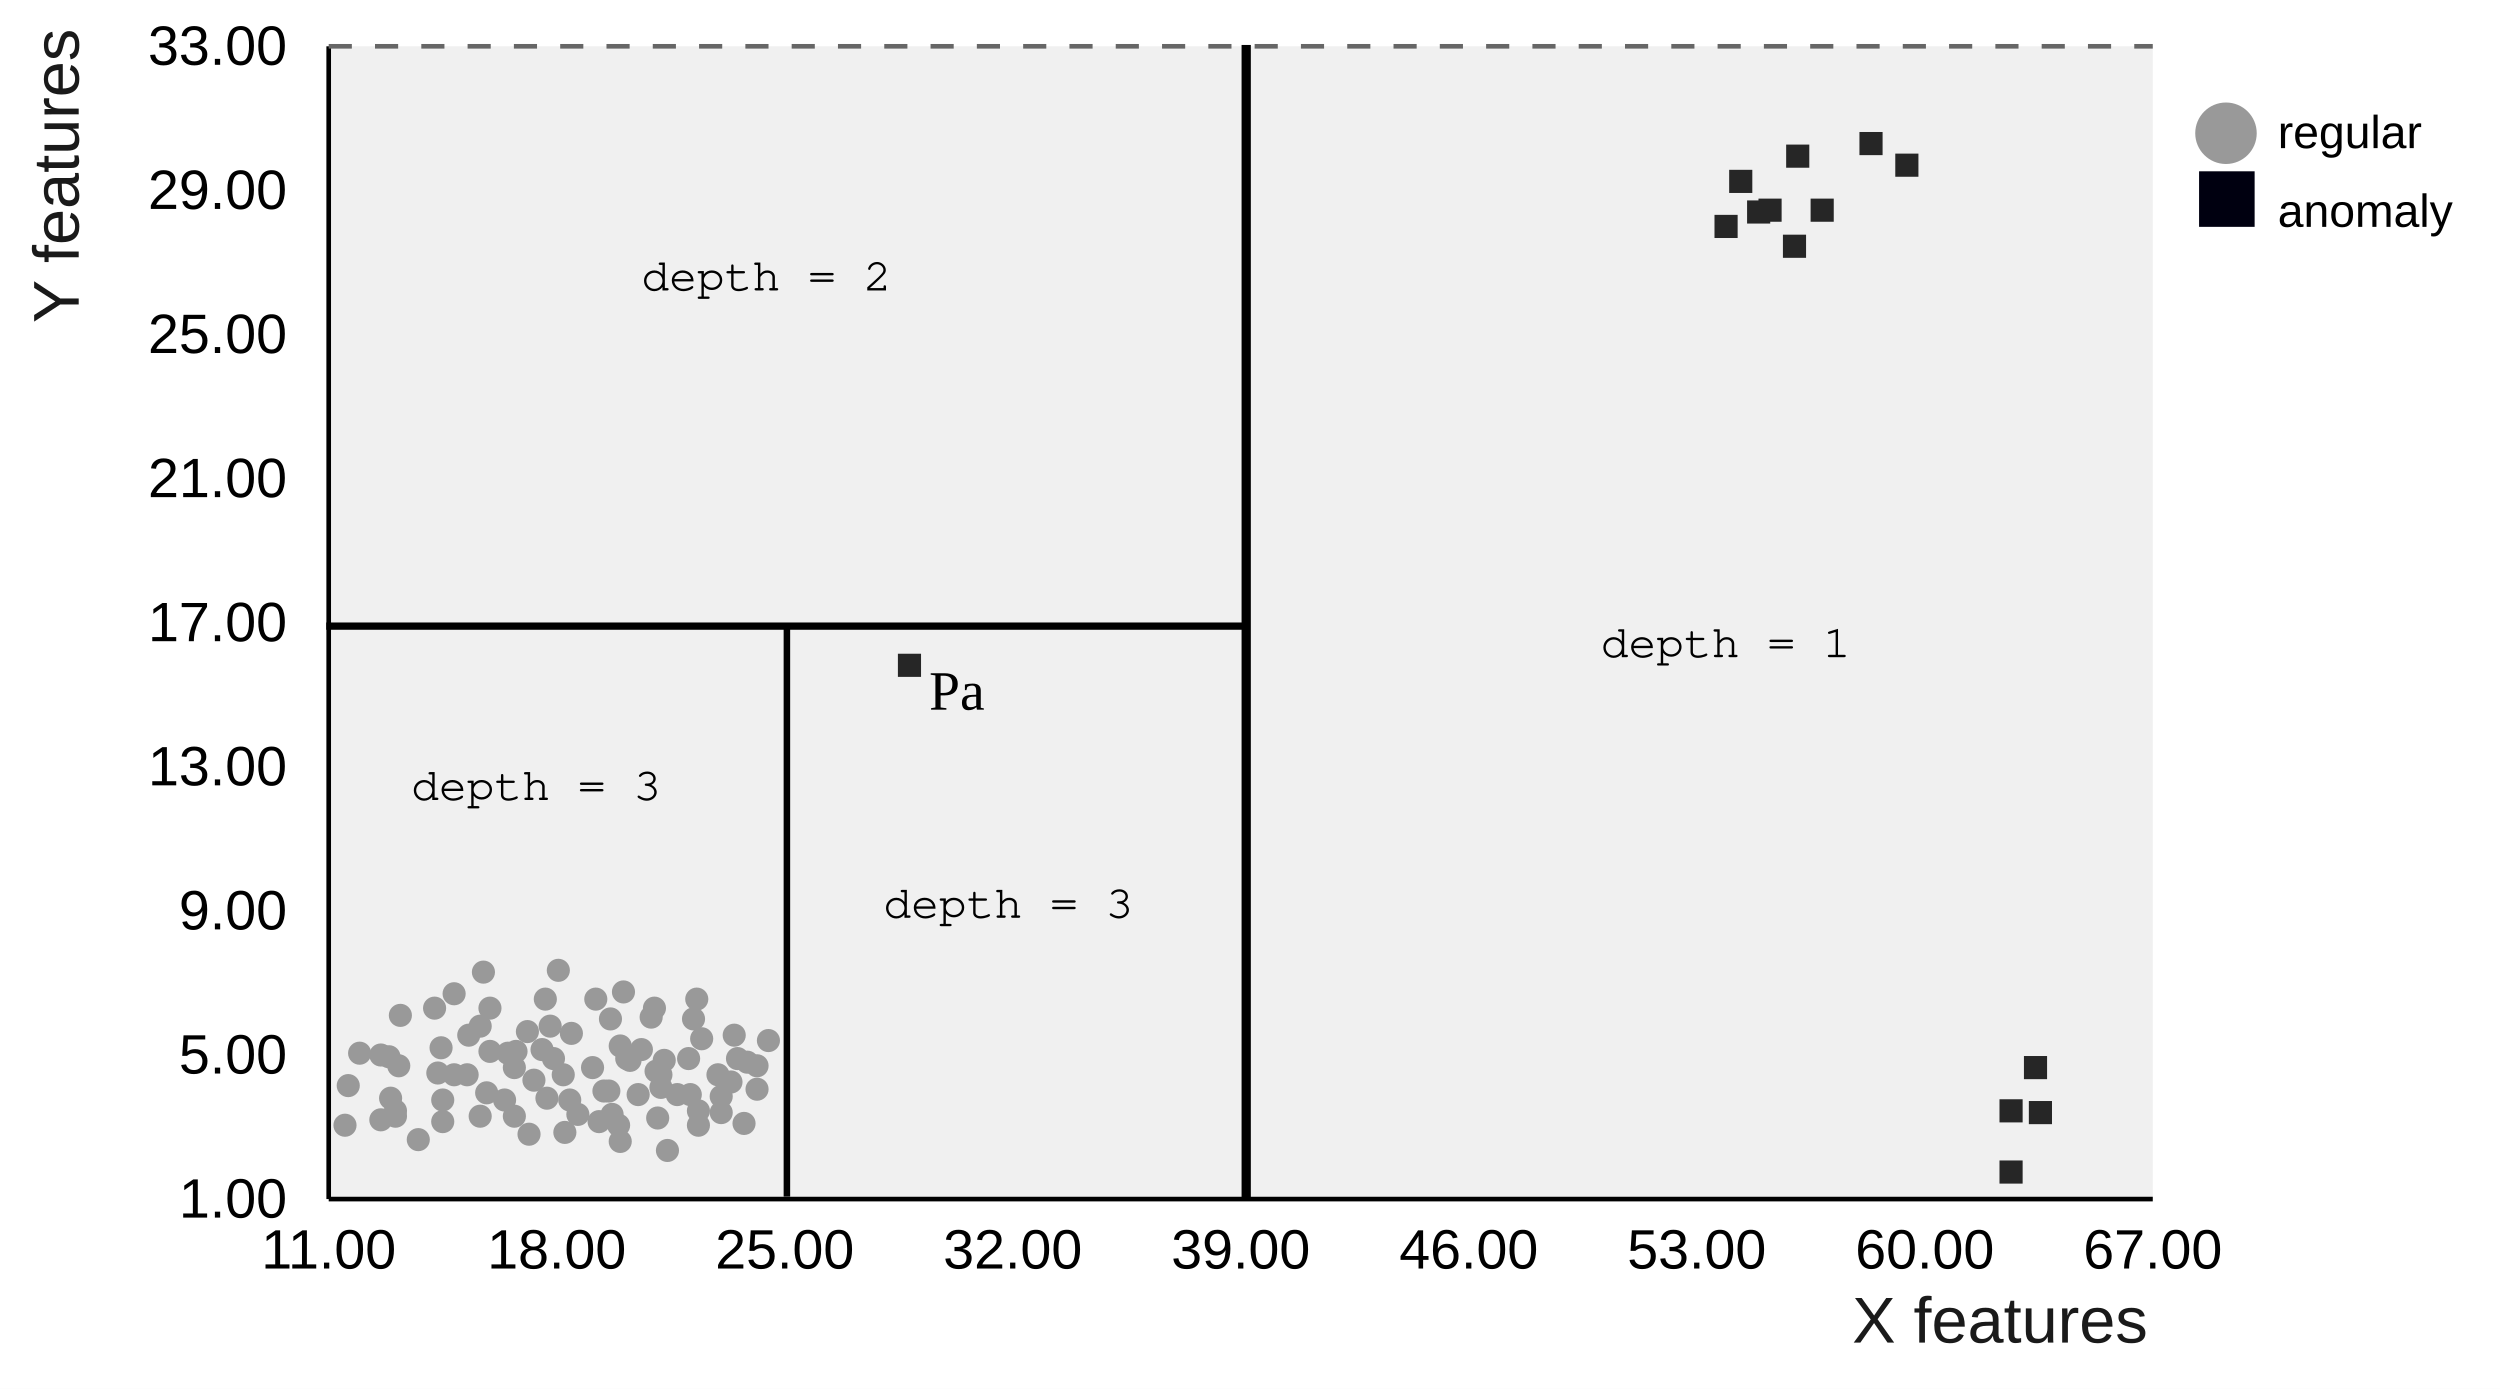
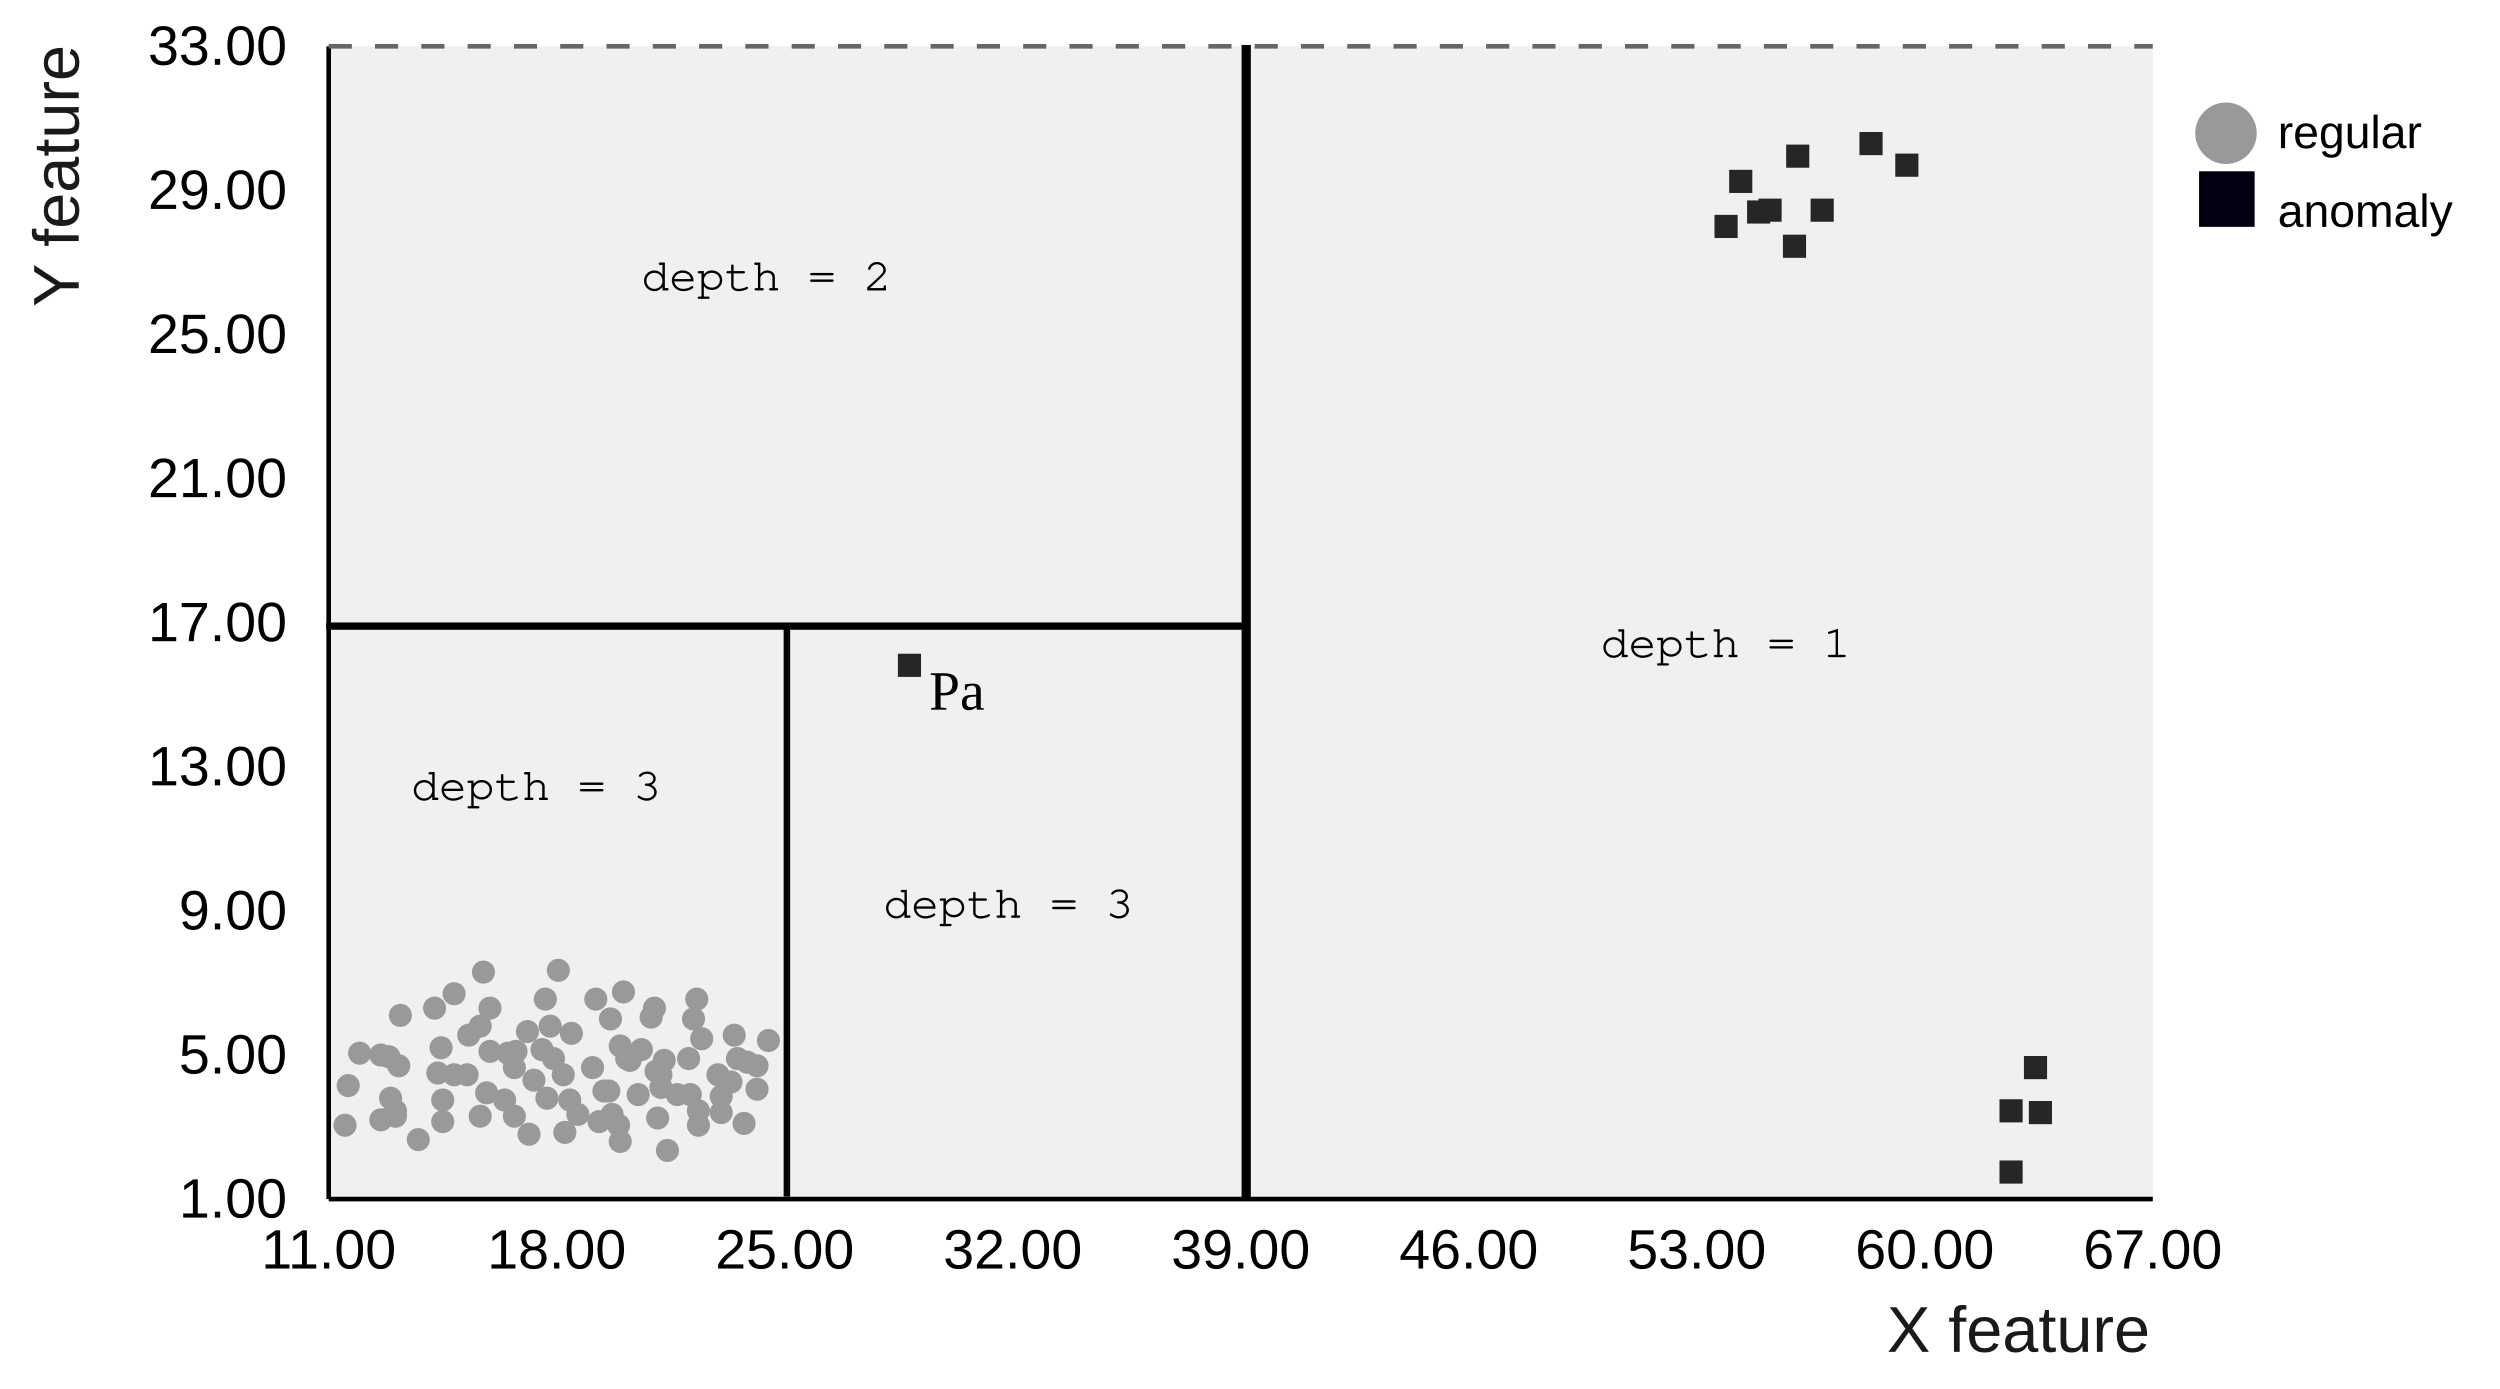
<svg xmlns="http://www.w3.org/2000/svg" width="540" height="300" version="1.1" id="svg1">
  <defs id="defs1">
    <style type="text/css" id="style1">/* Copy from here for external style sheet */
.svgBackground{
  fill:#ffffff;
}
.graphBackground{
  fill:#f0f0f0;
}

/* graphs titles */
.mainTitle{
  text-anchor: middle;
  fill: #000000;
  font-size: 16px;
  font-family: "Arial", sans-serif;
  font-weight: normal;
}
.subTitle{
  text-anchor: middle;
  fill: #999999;
  font-size: 14px;
  font-family: "Arial", sans-serif;
  font-weight: normal;
}

.axis{
  stroke: #000000;
  stroke-width: 1px;
}

.guideLines{
  stroke: #666666;
  stroke-width: 1px;
  stroke-dasharray: 5 5;
}

.xAxisLabels{
  text-anchor: middle;
  fill: #000000;
  font-size: 12px;
  font-family: "Arial", sans-serif;
  font-weight: normal;
}

.yAxisLabels{
  text-anchor: end;
  fill: #000000;
  font-size: 12px;
  font-family: "Arial", sans-serif;
  font-weight: normal;
}

.xAxisTitle{
  text-anchor: middle;
  fill: #ff0000;
  font-size: 14px;
  font-family: "Arial", sans-serif;
  font-weight: normal;
}

.yAxisTitle{
  fill: #ff0000;
  text-anchor: middle;
  font-size: 14px;
  font-family: "Arial", sans-serif;
  font-weight: normal;
}

.dataPointLabel, .dataPointLabelBackground, .dataPointPopup, .dataPointPopupMask{
  fill: #000000;
  text-anchor:middle;
  font-size: 10px;
  font-family: "Arial", sans-serif;
  font-weight: normal;
}

.dataPointLabelBackground{
  stroke: #ffffff;
  stroke-width: 2;
}

.dataPointPopupMask{
  stroke: white;
  stroke-width: 7;
}

.dataPointPopup{
  fill: black;
  stroke-width: 2;
}

.staggerGuideLine{
  fill: none;
  stroke: #000000;
  stroke-width: 0.5px;
}

/* default line styles */
.line1{
	fill: none;
	stroke: #ff0000;
	stroke-width: 1px;
}
.line2{
	fill: none;
	stroke: #0000ff;
	stroke-width: 1px;
}
.line3{
	fill: none;
	stroke: #00ff00;
	stroke-width: 1px;
}
.line4{
	fill: none;
	stroke: #ffcc00;
	stroke-width: 1px;
}
.line5{
	fill: none;
	stroke: #00ccff;
	stroke-width: 1px;
}
.line6{
	fill: none;
	stroke: #ff00ff;
	stroke-width: 1px;
}
.line7{
	fill: none;
	stroke: #00ffff;
	stroke-width: 1px;
}
.line8{
	fill: none;
	stroke: #ffff00;
	stroke-width: 1px;
}
.line9{
	fill: none;
	stroke: #cc6666;
	stroke-width: 1px;
}
.line10{
	fill: none;
	stroke: #663399;
	stroke-width: 1px;
}
.line11{
	fill: none;
	stroke: #339900;
	stroke-width: 1px;
}
.line12{
	fill: none;
	stroke: #9966FF;
	stroke-width: 1px;
}
/* default fill styles */
.fill1{
	fill: #cc0000;
	fill-opacity: 0.2;
	stroke: none;
}
.fill2{
	fill: #0000cc;
	fill-opacity: 0.2;
	stroke: none;
}
.fill3{
	fill: #00cc00;
	fill-opacity: 0.2;
	stroke: none;
}
.fill4{
	fill: #ffcc00;
	fill-opacity: 0.2;
	stroke: none;
}
.fill5{
	fill: #00ccff;
	fill-opacity: 0.2;
	stroke: none;
}
.fill6{
	fill: #ff00ff;
	fill-opacity: 0.2;
	stroke: none;
}
.fill7{
	fill: #00ffff;
	fill-opacity: 0.2;
	stroke: none;
}
.fill8{
	fill: #ffff00;
	fill-opacity: 0.2;
	stroke: none;
}
.fill9{
	fill: #cc6666;
	fill-opacity: 0.2;
	stroke: none;
}
.fill10{
	fill: #663399;
	fill-opacity: 0.2;
	stroke: none;
}
.fill11{
	fill: #339900;
	fill-opacity: 0.2;
	stroke: none;
}
.fill12{
	fill: #9966FF;
	fill-opacity: 0.2;
	stroke: none;
}
/* default line styles */
.key1,.dataPoint1{
	fill: #ff0000;
	stroke: none;
	stroke-width: 1px;
}
.key2,.dataPoint2{
	fill: #0000ff;
	stroke: none;
	stroke-width: 1px;
}
.key3,.dataPoint3{
	fill: #00ff00;
	stroke: none;
	stroke-width: 1px;
}
.key4,.dataPoint4{
	fill: #ffcc00;
	stroke: none;
	stroke-width: 1px;
}
.key5,.dataPoint5{
	fill: #00ccff;
	stroke: none;
	stroke-width: 1px;
}
.key6,.dataPoint6{
	fill: #ff00ff;
	stroke: none;
	stroke-width: 1px;
}
.key7,.dataPoint7{
	fill: #00ffff;
	stroke: none;
	stroke-width: 1px;
}
.key8,.dataPoint8{
	fill: #ffff00;
	stroke: none;
	stroke-width: 1px;
}
.key9,.dataPoint9{
	fill: #cc6666;
	stroke: none;
	stroke-width: 1px;
}
.key10,.dataPoint10{
	fill: #663399;
	stroke: none;
	stroke-width: 1px;
}
.key11,.dataPoint11{
	fill: #339900;
	stroke: none;
	stroke-width: 1px;
}
.key12,.dataPoint12{
	fill: #9966FF;
	stroke: none;
	stroke-width: 1px;
}


.keyText{
  fill: #000000;
  text-anchor:start;
  font-size: 10px;
  font-family: "Arial", sans-serif;
  font-weight: normal;
}
/* End copy for external style sheet */
</style>
  </defs>
  <g class="layer" id="g1">
    <rect class="svgBackground" height="300" id="svg_1" width="547.232" x="0" y="0" style="stroke-width:1.046" />
    <g id="svg_2">
      <rect class="graphBackground" height="249" id="svg_3" width="394" x="71" y="10" />
      <path class="axis" d="m71,259l394,0" id="yAxis" />
      <path class="axis" d="m71,10l0,249" id="xAxis" />
      <text class="xAxisLabels" id="svg_4" text-anchor="middle" x="71" y="274">11.00</text>
      <text class="xAxisLabels" id="svg_5" text-anchor="middle" x="120.25" y="274">18.00</text>
      <text class="xAxisLabels" id="svg_6" text-anchor="middle" x="169.5" y="274">25.00</text>
      <text class="xAxisLabels" id="svg_7" text-anchor="middle" x="218.75" y="274">32.00</text>
      <text class="xAxisLabels" id="svg_8" text-anchor="middle" x="268" y="274">39.00</text>
      <text class="xAxisLabels" id="svg_9" text-anchor="middle" x="317.25" y="274">46.00</text>
      <text class="xAxisLabels" id="svg_10" text-anchor="middle" x="366.5" y="274">53.00</text>
      <text class="xAxisLabels" id="svg_11" text-anchor="middle" x="415.75" y="274">60.00</text>
      <text class="xAxisLabels" id="svg_12" text-anchor="middle" x="465" y="274">67.00</text>
      <text class="yAxisLabels" id="svg_13" text-anchor="end" transform="translate(-12 0)" x="74" y="263">1.00</text>
      <text class="yAxisLabels" id="svg_14" text-anchor="end" transform="translate(-12 0)" x="74" y="231.88">5.00</text>
      <text class="yAxisLabels" id="svg_16" text-anchor="end" transform="translate(-12 0)" x="74" y="200.75">9.00</text>
      <text class="yAxisLabels" id="svg_18" text-anchor="end" transform="translate(-12 0)" x="74" y="169.63">13.00</text>
      <text class="yAxisLabels" id="svg_20" text-anchor="end" transform="translate(-12 0)" x="74" y="138.5">17.00</text>
      <text class="yAxisLabels" id="svg_22" text-anchor="end" transform="translate(-12 0)" x="74" y="107.38">21.00</text>
      <text class="yAxisLabels" id="svg_24" text-anchor="end" transform="translate(-12 0)" x="74" y="76.25">25.00</text>
      <text class="yAxisLabels" id="svg_26" text-anchor="end" transform="translate(-12 0)" x="74" y="45.13">29.00</text>
      <text class="yAxisLabels" id="svg_28" text-anchor="end" transform="translate(-12 0)" x="74" y="14">33.00</text>
      <path class="guideLines" d="m71,10l394,0" id="svg_29" />
      <circle class="dataPoint1" cx="74.52" cy="243.05" id="svg_30" r="2.5" style="fill:#999999" />
      <circle class="dataPoint1" cx="75.22" cy="234.49" id="svg_31" r="2.5" style="fill:#999999" />
      <circle class="dataPoint1" cx="77.68" cy="227.49" id="svg_32" r="2.5" style="fill:#999999" />
      <circle class="dataPoint1" cx="82.26" cy="227.88" id="svg_33" r="2.5" style="fill:#999999" />
      <circle class="dataPoint1" cx="82.26" cy="241.88" id="svg_34" r="2.5" style="fill:#999999" />
      <circle class="dataPoint1" cx="84.02" cy="228.26" id="svg_35" r="2.5" style="fill:#999999" />
      <circle class="dataPoint1" cx="84.37" cy="237.21" id="svg_36" r="2.5" style="fill:#999999" />
      <circle class="dataPoint1" cx="85.42" cy="241.1" id="svg_37" r="2.5" style="fill:#999999" />
      <circle class="dataPoint1" cx="85.42" cy="239.94" id="svg_38" r="2.5" style="fill:#999999" />
      <circle class="dataPoint1" cx="86.13" cy="230.21" id="svg_39" r="2.5" style="fill:#999999" />
      <circle class="dataPoint1" cx="86.48" cy="219.32" id="svg_40" r="2.5" style="fill:#999999" />
      <circle class="dataPoint1" cx="90.35" cy="246.16" id="svg_41" r="2.5" style="fill:#999999" />
      <circle class="dataPoint1" cx="93.87" cy="217.76" id="svg_42" r="2.5" style="fill:#999999" />
      <circle class="dataPoint1" cx="94.57" cy="231.77" id="svg_43" r="2.5" style="fill:#999999" />
      <circle class="dataPoint1" cx="95.27" cy="226.32" id="svg_44" r="2.5" style="fill:#999999" />
      <circle class="dataPoint1" cx="95.63" cy="242.27" id="svg_45" r="2.5" style="fill:#999999" />
      <circle class="dataPoint1" cx="95.63" cy="237.6" id="svg_46" r="2.5" style="fill:#999999" />
      <circle class="dataPoint1" cx="98.09" cy="232.15" id="svg_47" r="2.5" style="fill:#999999" />
      <circle class="dataPoint1" cx="98.09" cy="214.65" id="svg_48" r="2.5" style="fill:#999999" />
      <circle class="dataPoint1" cx="100.9" cy="232.15" id="svg_49" r="2.5" style="fill:#999999" />
      <circle class="dataPoint1" cx="101.25" cy="223.6" id="svg_50" r="2.5" style="fill:#999999" />
      <circle class="dataPoint1" cx="103.72" cy="221.65" id="svg_51" r="2.5" style="fill:#999999" />
      <circle class="dataPoint1" cx="103.72" cy="241.1" id="svg_52" r="2.5" style="fill:#999999" />
      <circle class="dataPoint1" cx="104.42" cy="209.98" id="svg_53" r="2.5" style="fill:#999999" />
      <circle class="dataPoint1" cx="105.12" cy="236.05" id="svg_54" r="2.5" style="fill:#999999" />
      <circle class="dataPoint1" cx="105.83" cy="227.1" id="svg_55" r="2.5" style="fill:#999999" />
      <circle class="dataPoint1" cx="105.83" cy="217.76" id="svg_56" r="2.5" style="fill:#999999" />
      <circle class="dataPoint1" cx="108.99" cy="237.6" id="svg_57" r="2.5" style="fill:#999999" />
      <circle class="dataPoint1" cx="109.7" cy="227.49" id="svg_58" r="2.5" style="fill:#999999" />
      <circle class="dataPoint1" cx="111.1" cy="230.6" id="svg_59" r="2.5" style="fill:#999999" />
      <circle class="dataPoint1" cx="111.1" cy="241.1" id="svg_60" r="2.5" style="fill:#999999" />
      <circle class="dataPoint1" cx="111.46" cy="227.1" id="svg_61" r="2.5" style="fill:#999999" />
      <circle class="dataPoint1" cx="113.92" cy="222.82" id="svg_62" r="2.5" style="fill:#999999" />
      <circle class="dataPoint1" cx="114.27" cy="244.99" id="svg_63" r="2.5" style="fill:#999999" />
      <circle class="dataPoint1" cx="115.33" cy="233.32" id="svg_64" r="2.5" style="fill:#999999" />
      <circle class="dataPoint1" cx="117.08" cy="226.71" id="svg_65" r="2.5" style="fill:#999999" />
      <circle class="dataPoint1" cx="117.79" cy="215.81" id="svg_66" r="2.5" style="fill:#999999" />
      <circle class="dataPoint1" cx="118.14" cy="237.21" id="svg_67" r="2.5" style="fill:#999999" />
      <circle class="dataPoint1" cx="118.84" cy="221.65" id="svg_68" r="2.5" style="fill:#999999" />
      <circle class="dataPoint1" cx="119.55" cy="228.65" id="svg_69" r="2.5" style="fill:#999999" />
      <circle class="dataPoint1" cx="120.6" cy="209.59" id="svg_70" r="2.5" style="fill:#999999" />
      <circle class="dataPoint1" cx="121.66" cy="232.15" id="svg_71" r="2.5" style="fill:#999999" />
      <circle class="dataPoint1" cx="122.01" cy="244.6" id="svg_72" r="2.5" style="fill:#999999" />
      <circle class="dataPoint1" cx="123.06" cy="237.6" id="svg_73" r="2.5" style="fill:#999999" />
      <circle class="dataPoint1" cx="123.42" cy="223.21" id="svg_74" r="2.5" style="fill:#999999" />
      <circle class="dataPoint1" cx="124.82" cy="240.71" id="svg_75" r="2.5" style="fill:#999999" />
      <circle class="dataPoint1" cx="127.99" cy="230.6" id="svg_76" r="2.5" style="fill:#999999" />
      <circle class="dataPoint1" cx="128.69" cy="215.81" id="svg_77" r="2.5" style="fill:#999999" />
      <circle class="dataPoint1" cx="129.4" cy="242.27" id="svg_78" r="2.5" style="fill:#999999" />
      <circle class="dataPoint1" cx="130.45" cy="235.66" id="svg_79" r="2.5" style="fill:#999999" />
      <circle class="dataPoint1" cx="131.51" cy="235.66" id="svg_80" r="2.5" style="fill:#999999" />
      <circle class="dataPoint1" cx="131.86" cy="220.09" id="svg_81" r="2.5" style="fill:#999999" />
      <circle class="dataPoint1" cx="132.21" cy="240.71" id="svg_82" r="2.5" style="fill:#999999" />
      <circle class="dataPoint1" cx="133.62" cy="243.05" id="svg_83" r="2.5" style="fill:#999999" />
      <circle class="dataPoint1" cx="133.97" cy="225.93" id="svg_84" r="2.5" style="fill:#999999" />
      <circle class="dataPoint1" cx="133.97" cy="246.55" id="svg_85" r="2.5" style="fill:#999999" />
      <circle class="dataPoint1" cx="134.67" cy="214.26" id="svg_86" r="2.5" style="fill:#999999" />
      <circle class="dataPoint1" cx="135.38" cy="228.65" id="svg_87" r="2.5" style="fill:#999999" />
      <circle class="dataPoint1" cx="136.08" cy="229.04" id="svg_88" r="2.5" style="fill:#999999" />
      <circle class="dataPoint1" cx="137.84" cy="236.43" id="svg_89" r="2.5" style="fill:#999999" />
      <circle class="dataPoint1" cx="138.54" cy="226.71" id="svg_90" r="2.5" style="fill:#999999" />
      <circle class="dataPoint1" cx="140.65" cy="219.7" id="svg_91" r="2.5" style="fill:#999999" />
      <circle class="dataPoint1" cx="141.36" cy="217.76" id="svg_92" r="2.5" style="fill:#999999" />
      <circle class="dataPoint1" cx="141.71" cy="231.38" id="svg_93" r="2.5" style="fill:#999999" />
      <circle class="dataPoint1" cx="142.06" cy="241.49" id="svg_94" r="2.5" style="fill:#999999" />
      <circle class="dataPoint1" cx="142.76" cy="232.15" id="svg_95" r="2.5" style="fill:#999999" />
      <circle class="dataPoint1" cx="142.76" cy="234.88" id="svg_96" r="2.5" style="fill:#999999" />
      <circle class="dataPoint1" cx="143.47" cy="229.04" id="svg_97" r="2.5" style="fill:#999999" />
      <circle class="dataPoint1" cx="144.17" cy="248.5" id="svg_98" r="2.5" style="fill:#999999" />
      <circle class="dataPoint1" cx="146.28" cy="236.43" id="svg_99" r="2.5" style="fill:#999999" />
      <circle class="dataPoint1" cx="148.74" cy="228.65" id="svg_100" r="2.5" style="fill:#999999" />
      <circle class="dataPoint1" cx="149.1" cy="236.43" id="svg_101" r="2.5" style="fill:#999999" />
      <circle class="dataPoint1" cx="149.8" cy="220.09" id="svg_102" r="2.5" style="fill:#999999" />
      <circle class="dataPoint1" cx="150.5" cy="215.81" id="svg_103" r="2.5" style="fill:#999999" />
      <circle class="dataPoint1" cx="150.86" cy="239.94" id="svg_104" r="2.5" style="fill:#999999" />
      <circle class="dataPoint1" cx="150.86" cy="243.05" id="svg_105" r="2.5" style="fill:#999999" />
      <circle class="dataPoint1" cx="151.56" cy="224.37" id="svg_106" r="2.5" style="fill:#999999" />
      <circle class="dataPoint1" cx="155.08" cy="232.15" id="svg_107" r="2.5" style="fill:#999999" />
      <circle class="dataPoint1" cx="155.78" cy="236.82" id="svg_108" r="2.5" style="fill:#999999" />
      <circle class="dataPoint1" cx="155.78" cy="240.32" id="svg_109" r="2.5" style="fill:#999999" />
      <circle class="dataPoint1" cx="157.89" cy="233.71" id="svg_110" r="2.5" style="fill:#999999" />
      <circle class="dataPoint1" cx="158.59" cy="223.6" id="svg_111" r="2.5" style="fill:#999999" />
      <circle class="dataPoint1" cx="159.3" cy="228.65" id="svg_112" r="2.5" style="fill:#999999" />
      <circle class="dataPoint1" cx="160.71" cy="242.66" id="svg_113" r="2.5" style="fill:#999999" />
      <circle class="dataPoint1" cx="161.41" cy="229.43" id="svg_114" r="2.5" style="fill:#999999" />
      <circle class="dataPoint1" cx="163.52" cy="230.21" id="svg_115" r="2.5" style="fill:#999999" />
      <circle class="dataPoint1" cx="163.52" cy="235.27" id="svg_116" r="2.5" style="fill:#999999" />
      <circle class="dataPoint1" cx="165.98" cy="224.76" id="svg_117" r="2.5" style="fill:#999999" />
      <g id="svg_132">
        <a id="svg_133">
          <circle cx="74.52" cy="243.05" id="svg_134" opacity="0" r="10" />
        </a>
        <a id="svg_135">
          <circle cx="75.22" cy="234.49" id="svg_136" opacity="0" r="10" />
        </a>
        <a id="svg_137">
          <circle cx="77.68" cy="227.49" id="svg_138" opacity="0" r="10" />
        </a>
        <a id="svg_139">
          <circle cx="82.26" cy="227.88" id="svg_140" opacity="0" r="10" />
        </a>
        <a id="svg_141">
          <circle cx="82.26" cy="241.88" id="svg_142" opacity="0" r="10" />
        </a>
        <a id="svg_143">
          <circle cx="84.02" cy="228.26" id="svg_144" opacity="0" r="10" />
        </a>
        <a id="svg_145">
          <circle cx="84.37" cy="237.21" id="svg_146" opacity="0" r="10" />
        </a>
        <a id="svg_147">
          <circle cx="85.42" cy="241.1" id="svg_148" opacity="0" r="10" />
        </a>
        <a id="svg_149">
          <circle cx="85.42" cy="239.94" id="svg_150" opacity="0" r="10" />
        </a>
        <a id="svg_151">
          <circle cx="86.13" cy="230.21" id="svg_152" opacity="0" r="10" />
        </a>
        <a id="svg_153">
          <circle cx="86.48" cy="219.32" id="svg_154" opacity="0" r="10" />
        </a>
        <a id="svg_155">
          <circle cx="90.35" cy="246.16" id="svg_156" opacity="0" r="10" />
        </a>
        <a id="svg_157">
          <circle cx="93.87" cy="217.76" id="svg_158" opacity="0" r="10" />
        </a>
        <a id="svg_159">
          <circle cx="94.57" cy="231.77" id="svg_160" opacity="0" r="10" />
        </a>
        <a id="svg_161">
          <circle cx="95.27" cy="226.32" id="svg_162" opacity="0" r="10" />
        </a>
        <a id="svg_163">
          <circle cx="95.63" cy="242.27" id="svg_164" opacity="0" r="10" />
        </a>
        <a id="svg_165">
          <circle cx="95.63" cy="237.6" id="svg_166" opacity="0" r="10" />
        </a>
        <a id="svg_167">
          <circle cx="98.09" cy="232.15" id="svg_168" opacity="0" r="10" />
        </a>
        <a id="svg_169">
          <circle cx="98.09" cy="214.65" id="svg_170" opacity="0" r="10" />
        </a>
        <a id="svg_171">
          <circle cx="100.9" cy="232.15" id="svg_172" opacity="0" r="10" />
        </a>
        <a id="svg_173">
          <circle cx="101.25" cy="223.6" id="svg_174" opacity="0" r="10" />
        </a>
        <a id="svg_175">
          <circle cx="103.72" cy="221.65" id="svg_176" opacity="0" r="10" />
        </a>
        <a id="svg_177">
          <circle cx="103.72" cy="241.1" id="svg_178" opacity="0" r="10" />
        </a>
        <a id="svg_179">
          <circle cx="104.42" cy="209.98" id="svg_180" opacity="0" r="10" />
        </a>
        <a id="svg_181">
          <circle cx="105.12" cy="236.05" id="svg_182" opacity="0" r="10" />
        </a>
        <a id="svg_183">
          <circle cx="105.83" cy="227.1" id="svg_184" opacity="0" r="10" />
        </a>
        <a id="svg_185">
          <circle cx="105.83" cy="217.76" id="svg_186" opacity="0" r="10" />
        </a>
        <a id="svg_187">
          <circle cx="108.99" cy="237.6" id="svg_188" opacity="0" r="10" />
        </a>
        <a id="svg_189">
          <circle cx="109.7" cy="227.49" id="svg_190" opacity="0" r="10" />
        </a>
        <a id="svg_191">
          <circle cx="111.1" cy="230.6" id="svg_192" opacity="0" r="10" />
        </a>
        <a id="svg_193">
          <circle cx="111.1" cy="241.1" id="svg_194" opacity="0" r="10" />
        </a>
        <a id="svg_195">
          <circle cx="111.46" cy="227.1" id="svg_196" opacity="0" r="10" />
        </a>
        <a id="svg_197">
          <circle cx="113.92" cy="222.82" id="svg_198" opacity="0" r="10" />
        </a>
        <a id="svg_199">
          <circle cx="114.27" cy="244.99" id="svg_200" opacity="0" r="10" />
        </a>
        <a id="svg_201">
          <circle cx="115.33" cy="233.32" id="svg_202" opacity="0" r="10" />
        </a>
        <a id="svg_203">
          <circle cx="117.08" cy="226.71" id="svg_204" opacity="0" r="10" />
        </a>
        <a id="svg_205">
          <circle cx="117.79" cy="215.81" id="svg_206" opacity="0" r="10" />
        </a>
        <a id="svg_207">
          <circle cx="118.14" cy="237.21" id="svg_208" opacity="0" r="10" />
        </a>
        <a id="svg_209">
          <circle cx="118.84" cy="221.65" id="svg_210" opacity="0" r="10" />
        </a>
        <a id="svg_211">
          <circle cx="119.55" cy="228.65" id="svg_212" opacity="0" r="10" />
        </a>
        <a id="svg_213">
          <circle cx="120.6" cy="209.59" id="svg_214" opacity="0" r="10" />
        </a>
        <a id="svg_215">
          <circle cx="121.66" cy="232.15" id="svg_216" opacity="0" r="10" />
        </a>
        <a id="svg_217">
          <circle cx="122.01" cy="244.6" id="svg_218" opacity="0" r="10" />
        </a>
        <a id="svg_219">
          <circle cx="123.06" cy="237.6" id="svg_220" opacity="0" r="10" />
        </a>
        <a id="svg_221">
          <circle cx="123.42" cy="223.21" id="svg_222" opacity="0" r="10" />
        </a>
        <a id="svg_223">
          <circle cx="124.82" cy="240.71" id="svg_224" opacity="0" r="10" />
        </a>
        <a id="svg_225">
          <circle cx="127.99" cy="230.6" id="svg_226" opacity="0" r="10" />
        </a>
        <a id="svg_227">
          <circle cx="128.69" cy="215.81" id="svg_228" opacity="0" r="10" />
        </a>
        <a id="svg_229">
          <circle cx="129.4" cy="242.27" id="svg_230" opacity="0" r="10" />
        </a>
        <a id="svg_231">
          <circle cx="130.45" cy="235.66" id="svg_232" opacity="0" r="10" />
        </a>
        <a id="svg_233">
          <circle cx="131.51" cy="235.66" id="svg_234" opacity="0" r="10" />
        </a>
        <a id="svg_235">
          <circle cx="131.86" cy="220.09" id="svg_236" opacity="0" r="10" />
        </a>
        <a id="svg_237">
          <circle cx="132.21" cy="240.71" id="svg_238" opacity="0" r="10" />
        </a>
        <a id="svg_239">
          <circle cx="133.62" cy="243.05" id="svg_240" opacity="0" r="10" />
        </a>
        <a id="svg_241">
          <circle cx="133.97" cy="225.93" id="svg_242" opacity="0" r="10" />
        </a>
        <a id="svg_243">
          <circle cx="133.97" cy="246.55" id="svg_244" opacity="0" r="10" />
        </a>
        <a id="svg_245">
          <circle cx="134.67" cy="214.26" id="svg_246" opacity="0" r="10" />
        </a>
        <a id="svg_247">
          <circle cx="135.38" cy="228.65" id="svg_248" opacity="0" r="10" />
        </a>
        <a id="svg_249">
          <circle cx="136.08" cy="229.04" id="svg_250" opacity="0" r="10" />
        </a>
        <a id="svg_251">
          <circle cx="137.84" cy="236.43" id="svg_252" opacity="0" r="10" />
        </a>
        <a id="svg_253">
          <circle cx="138.54" cy="226.71" id="svg_254" opacity="0" r="10" />
        </a>
        <a id="svg_255">
          <circle cx="140.65" cy="219.7" id="svg_256" opacity="0" r="10" />
        </a>
        <a id="svg_257">
          <circle cx="141.36" cy="217.76" id="svg_258" opacity="0" r="10" />
        </a>
        <a id="svg_259">
          <circle cx="141.71" cy="231.38" id="svg_260" opacity="0" r="10" />
        </a>
        <a id="svg_261">
          <circle cx="142.06" cy="241.49" id="svg_262" opacity="0" r="10" />
        </a>
        <a id="svg_263">
          <circle cx="142.76" cy="232.15" id="svg_264" opacity="0" r="10" />
        </a>
        <a id="svg_265">
          <circle cx="142.76" cy="234.88" id="svg_266" opacity="0" r="10" />
        </a>
        <a id="svg_267">
          <circle cx="143.47" cy="229.04" id="svg_268" opacity="0" r="10" />
        </a>
        <a id="svg_269">
          <circle cx="144.17" cy="248.5" id="svg_270" opacity="0" r="10" />
        </a>
        <a id="svg_271">
          <circle cx="146.28" cy="236.43" id="svg_272" opacity="0" r="10" />
        </a>
        <a id="svg_273">
          <circle cx="148.74" cy="228.65" id="svg_274" opacity="0" r="10" />
        </a>
        <a id="svg_275">
          <circle cx="149.1" cy="236.43" id="svg_276" opacity="0" r="10" />
        </a>
        <a id="svg_277">
          <circle cx="149.8" cy="220.09" id="svg_278" opacity="0" r="10" />
        </a>
        <a id="svg_279">
          <circle cx="150.5" cy="215.81" id="svg_280" opacity="0" r="10" />
        </a>
        <a id="svg_281">
          <circle cx="150.86" cy="239.94" id="svg_282" opacity="0" r="10" />
        </a>
        <a id="svg_283">
          <circle cx="150.86" cy="243.05" id="svg_284" opacity="0" r="10" />
        </a>
        <a id="svg_285">
          <circle cx="151.56" cy="224.37" id="svg_286" opacity="0" r="10" />
        </a>
        <a id="svg_287">
          <circle cx="155.08" cy="232.15" id="svg_288" opacity="0" r="10" />
        </a>
        <a id="svg_289">
          <circle cx="155.78" cy="236.82" id="svg_290" opacity="0" r="10" />
        </a>
        <a id="svg_291">
          <circle cx="155.78" cy="240.32" id="svg_292" opacity="0" r="10" />
        </a>
        <a id="svg_293">
          <circle cx="157.89" cy="233.71" id="svg_294" opacity="0" r="10" />
        </a>
        <a id="svg_295">
          <circle cx="158.59" cy="223.6" id="svg_296" opacity="0" r="10" />
        </a>
        <a id="svg_297">
          <circle cx="159.3" cy="228.65" id="svg_298" opacity="0" r="10" />
        </a>
        <a id="svg_299">
          <circle cx="160.71" cy="242.66" id="svg_300" opacity="0" r="10" />
        </a>
        <a id="svg_301">
          <circle cx="161.41" cy="229.43" id="svg_302" opacity="0" r="10" />
        </a>
        <a id="svg_303">
          <circle cx="163.52" cy="230.21" id="svg_304" opacity="0" r="10" />
        </a>
        <a id="svg_305">
          <circle cx="163.52" cy="235.27" id="svg_306" opacity="0" r="10" />
        </a>
        <a id="svg_307">
          <circle cx="165.98" cy="224.76" id="svg_308" opacity="0" r="10" />
        </a>
        <a id="svg_309">
          <circle cx="358.41" cy="52.41" id="svg_310" opacity="0" r="10" />
        </a>
        <a id="svg_311">
          <circle cx="372.83" cy="48.91" id="svg_312" opacity="0" r="10" />
        </a>
        <a id="svg_313">
          <circle cx="376" cy="39.18" id="svg_314" opacity="0" r="10" />
        </a>
        <a id="svg_315">
          <circle cx="379.87" cy="45.79" id="svg_316" opacity="0" r="10" />
        </a>
        <a id="svg_317">
          <circle cx="382.33" cy="45.4" id="svg_318" opacity="0" r="10" />
        </a>
        <a id="svg_319">
          <circle cx="387.61" cy="53.19" id="svg_320" opacity="0" r="10" />
        </a>
        <a id="svg_321">
          <circle cx="388.31" cy="33.73" id="svg_322" opacity="0" r="10" />
        </a>
        <a id="svg_323">
          <circle cx="393.59" cy="45.4" id="svg_324" opacity="0" r="10" />
        </a>
        <a id="svg_325">
          <circle cx="404.14" cy="31.01" id="svg_326" opacity="0" r="10" />
        </a>
        <a id="svg_327">
          <circle cx="411.88" cy="35.68" id="svg_328" opacity="0" r="10" />
        </a>
        <a id="svg_329">
          <circle cx="434.39" cy="253.16" id="svg_330" opacity="0" r="10" />
        </a>
        <a id="svg_331">
          <circle cx="434.39" cy="239.94" id="svg_332" opacity="0" r="10" />
        </a>
        <a id="svg_333">
          <circle cx="439.67" cy="230.6" id="svg_334" opacity="0" r="10" />
        </a>
        <a id="svg_335">
          <circle cx="440.73" cy="240.32" id="svg_336" opacity="0" r="10" />
        </a>
      </g>
      <rect style="fill:#262626;fill-opacity:1;stroke-width:0.565" id="rect2" width="5" height="5" x="431.89" y="250.66" />
      <rect style="fill:#262626;fill-opacity:1;stroke-width:0.565" id="rect2-8" width="5" height="5" x="431.89" y="237.44" />
      <rect style="fill:#262626;fill-opacity:1;stroke-width:0.565" id="rect2-2" width="5" height="5" x="437.17" y="228.1" />
      <rect style="fill:#262626;fill-opacity:1;stroke-width:0.565" id="rect2-5" width="5" height="5" x="438.23" y="237.82" />
      <rect style="fill:#262626;fill-opacity:1;stroke-width:0.565" id="rect2-84" width="5" height="5" x="370.33" y="46.41" />
      <rect style="fill:#262626;fill-opacity:1;stroke-width:0.565" id="rect2-1" width="5" height="5" x="373.5" y="36.68" />
      <rect style="fill:#262626;fill-opacity:1;stroke-width:0.565" id="rect2-6" width="5" height="5" x="377.37" y="43.29" />
      <rect style="fill:#262626;fill-opacity:1;stroke-width:0.565" id="rect2-9" width="5" height="5" x="379.83" y="42.9" />
      <rect style="fill:#262626;fill-opacity:1;stroke-width:0.565" id="rect2-82" width="5" height="5" x="385.11" y="50.69" />
      <rect style="fill:#262626;fill-opacity:1;stroke-width:0.565" id="rect2-82-5" width="5" height="5" x="193.945" y="141.207" />
      <rect style="fill:#262626;fill-opacity:1;stroke-width:0.565" id="rect2-57" width="5" height="5" x="385.81" y="31.23" />
      <rect style="fill:#262626;fill-opacity:1;stroke-width:0.565" id="rect2-7" width="5" height="5" x="391.09" y="42.9" />
      <rect style="fill:#262626;fill-opacity:1;stroke-width:0.565" id="rect2-0" width="5" height="5" x="401.64" y="28.51" />
      <rect style="fill:#262626;fill-opacity:1;stroke-width:0.565" id="rect2-18" width="5" height="5" x="409.38" y="33.18" />
      <text xml:space="preserve" style="fill:#000000" x="200.686" y="153.284" id="text1">
        <tspan id="tspan1" x="200.686" y="153.284">Pa</tspan>
      </text>
    </g>
-     <text class="xAxisTitle" id="svg_337" x="432" y="290" style="fill:#1a1a1a">X features</text>
-     <text class="yAxisTitle" id="svg_338" transform="rotate(-90)" x="-38" y="17" style="fill:#1a1a1a">Y features</text>
+     <text class="xAxisTitle" id="svg_337" x="436" y="292" style="fill:#1a1a1a">X feature</text>
+     <text class="yAxisTitle" id="svg_338" transform="rotate(-90)" x="-38" y="17" style="fill:#1a1a1a">Y feature</text>
    <g id="svg_339" transform="translate(475.0 20)">
      <text class="keyText" id="svg_341" x="17" y="12">regular</text>
      <rect class="key2" height="12" id="svg_342" width="12" x="3.3772847e-07" y="17" style="fill:#000010;fill-opacity:1" />
      <text class="keyText" id="svg_343" x="17" y="29">anomaly</text>
      <circle style="fill:#999999;fill-opacity:1" id="path2" cx="5.812" cy="8.782" r="6.642" />
    </g>
    <g id="svg_354">path_length =</g>
    <line fill="none" id="svg_346" stroke="#000000" stroke-width="2" x1="269.18" x2="269.18" y1="9.71" y2="259" />
    <line fill="none" id="svg_346-7" stroke="#000000" stroke-width="1.409" x1="169.969" x2="169.969" y1="134.694" y2="258.471" />
    <line fill="none" id="svg_345" stroke="#000000" stroke-width="1.573" x1="268.623" x2="70.479" y1="135.243" y2="135.243" />
    <text fill="#000000" font-family="Courier" font-size="10px" id="svg_356" stroke="#000000" stroke-width="0" text-anchor="middle" x="217.802" xml:space="preserve" y="198.241">depth = 3</text>
    <text fill="#000000" font-family="Courier" font-size="10px" id="svg_356-7" stroke="#000000" stroke-width="0" text-anchor="middle" x="115.806" xml:space="preserve" y="172.804">depth = 3</text>
    <text fill="#000000" font-family="Courier" font-size="10px" id="svg_356-7-7" stroke="#000000" stroke-width="0" text-anchor="middle" x="165.53" xml:space="preserve" y="62.737">depth = 2</text>
    <text fill="#000000" font-family="Courier" font-size="10px" id="svg_357" stroke="#000000" stroke-width="0" text-anchor="middle" x="372.745" xml:space="preserve" y="141.947">depth = 1</text>
  </g>
</svg>
